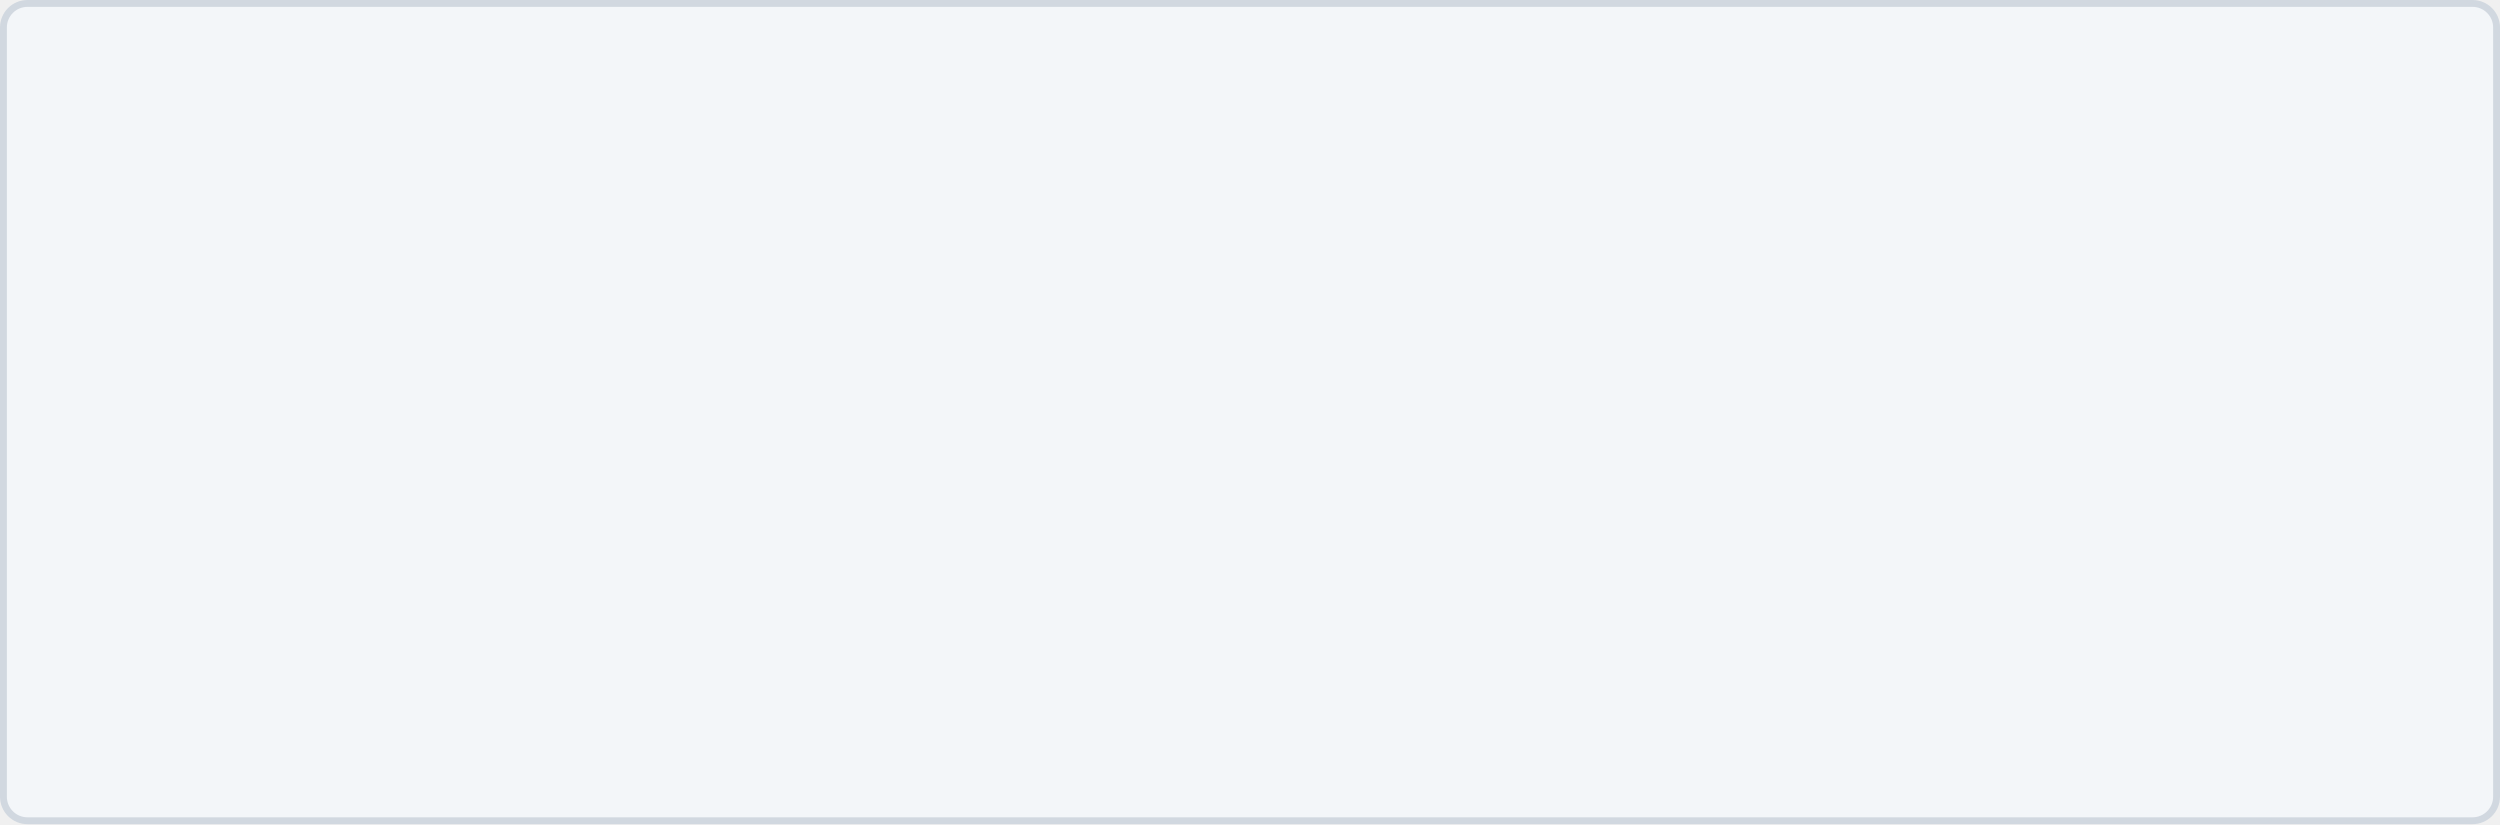
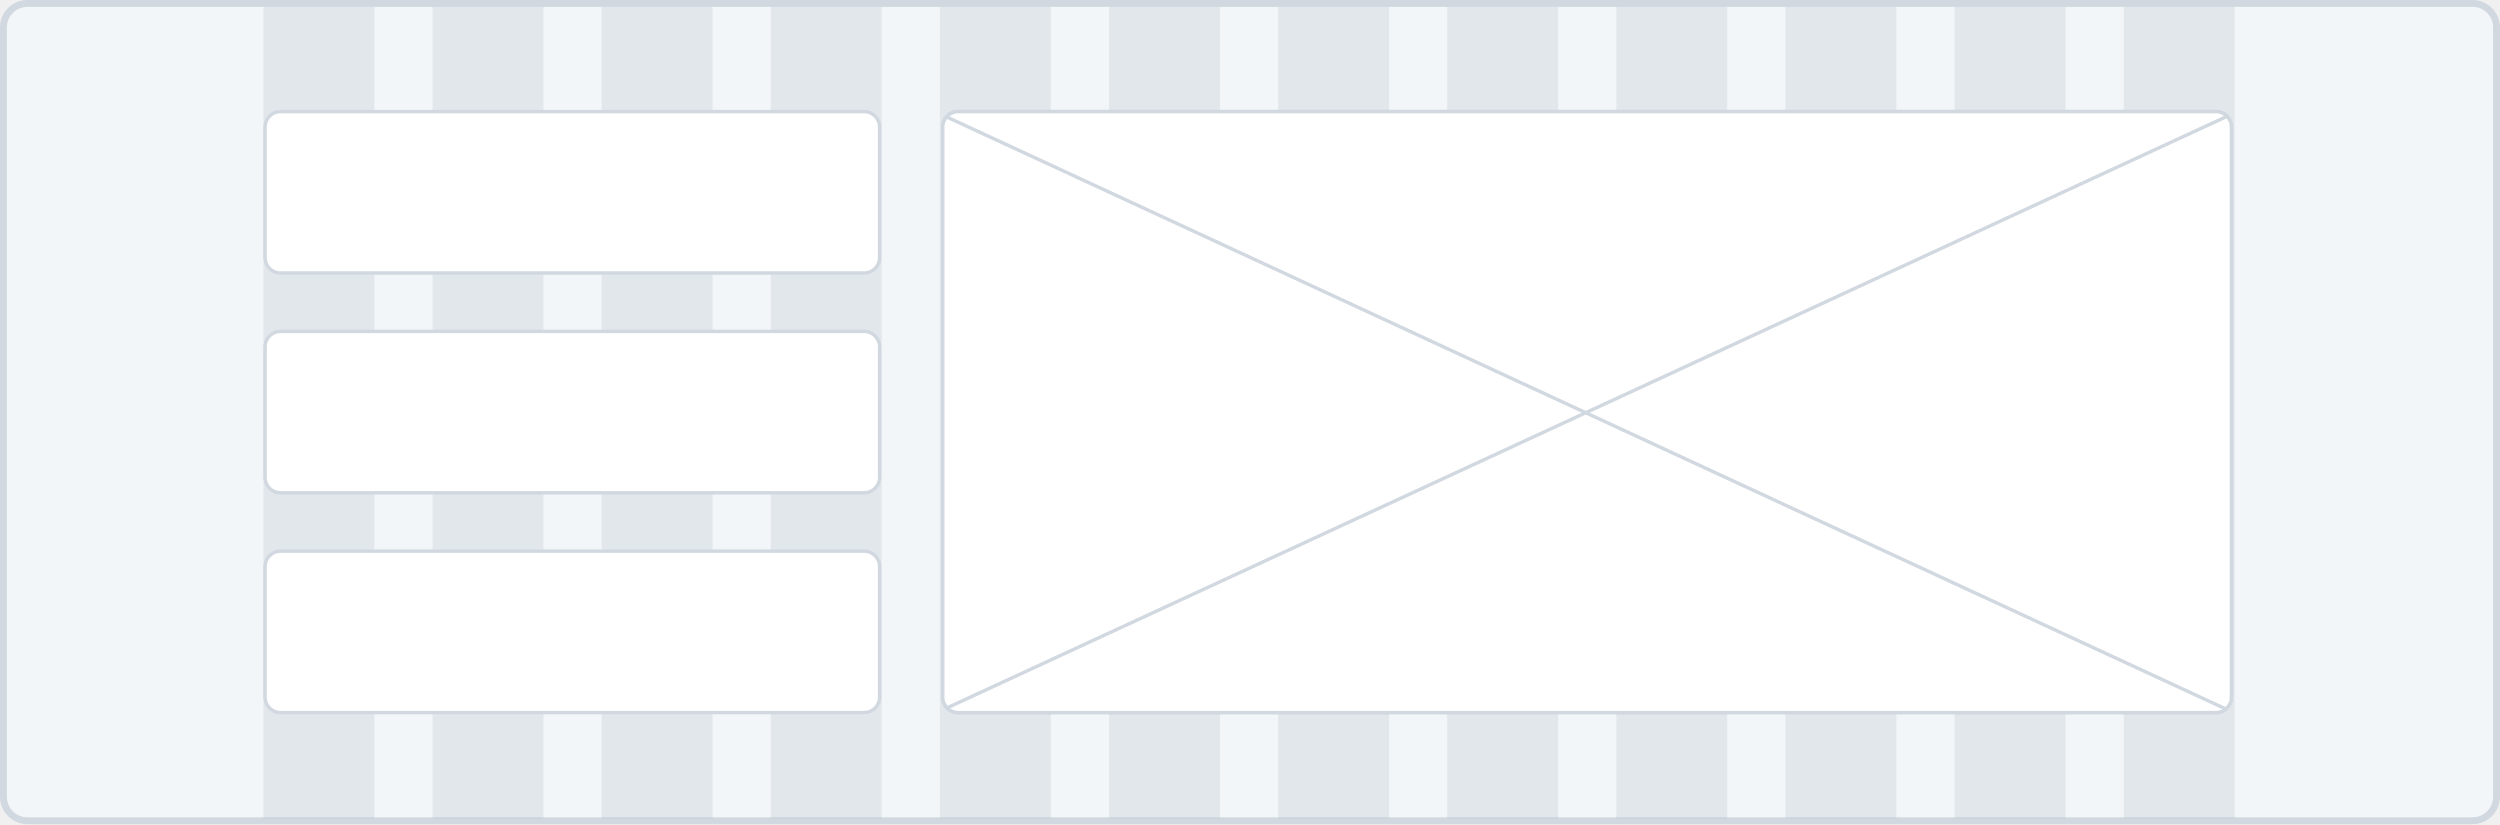
<svg xmlns="http://www.w3.org/2000/svg" width="728" height="240" viewBox="0 0 728 240" fill="none">
  <rect x="1" y="1" width="726" height="238" rx="7" fill="#F3F6F9" stroke="#D1D8E0" stroke-width="2" />
+   <rect x="274.523" y="32.5" width="375.27" height="175" rx="4.5" fill="white" stroke="#D1D8E0" />
+   <path d="M275.558 34L648.249 206.5" stroke="#D1D8E0" />
+   <path d="M276.069 206L648.249 34" stroke="#D1D8E0" />
+   <g opacity="0.2">
+     <rect x="76.71" y="2" width="32.302" height="236.352" fill="#9EAAB8" />
+     <rect x="175.205" y="2" width="32.302" height="236.352" fill="#9EAAB8" />
+     <rect x="273.701" y="2" width="32.302" height="236.352" fill="#9EAAB8" />
+     <rect x="372.194" y="2" width="32.302" height="236.352" fill="#9EAAB8" />
+     <rect x="470.692" y="2" width="32.302" height="236.352" fill="#9EAAB8" />
+     <rect x="569.185" y="2" width="32.302" height="236.352" fill="#9EAAB8" />
+     <rect x="125.957" y="2" width="32.302" height="236.352" fill="#9EAAB8" />
+     <rect x="224.451" y="2" width="32.302" height="236.352" fill="#9EAAB8" />
+     <rect x="322.948" y="2" width="32.302" height="236.352" fill="#9EAAB8" />
+     <rect x="421.444" y="2" width="32.302" height="236.352" fill="#9EAAB8" />
+     <rect x="519.938" y="2" width="32.302" height="236.352" fill="#9EAAB8" />
+     <rect x="618.435" y="2" width="32.302" height="236.352" fill="#9EAAB8" />
+   </g>
+   <rect x="77.185" y="160.5" width="178.955" height="47" rx="4.5" fill="white" stroke="#D1D8E0" />
+   <rect x="274.523" y="32.5" width="375.27" height="175" rx="4.5" fill="white" stroke="#D1D8E0" />
+   <path d="M275.558 34L648.249 206.5" stroke="#D1D8E0" />
+   <path d="M276.069 206L648.249 34" stroke="#D1D8E0" />
+   <rect x="77.185" y="32.5" width="178.955" height="47" rx="4.5" fill="white" stroke="#D1D8E0" />
+   <rect x="77.185" y="96.5" width="178.955" height="47" rx="4.5" fill="white" stroke="#D1D8E0" />
</svg>
